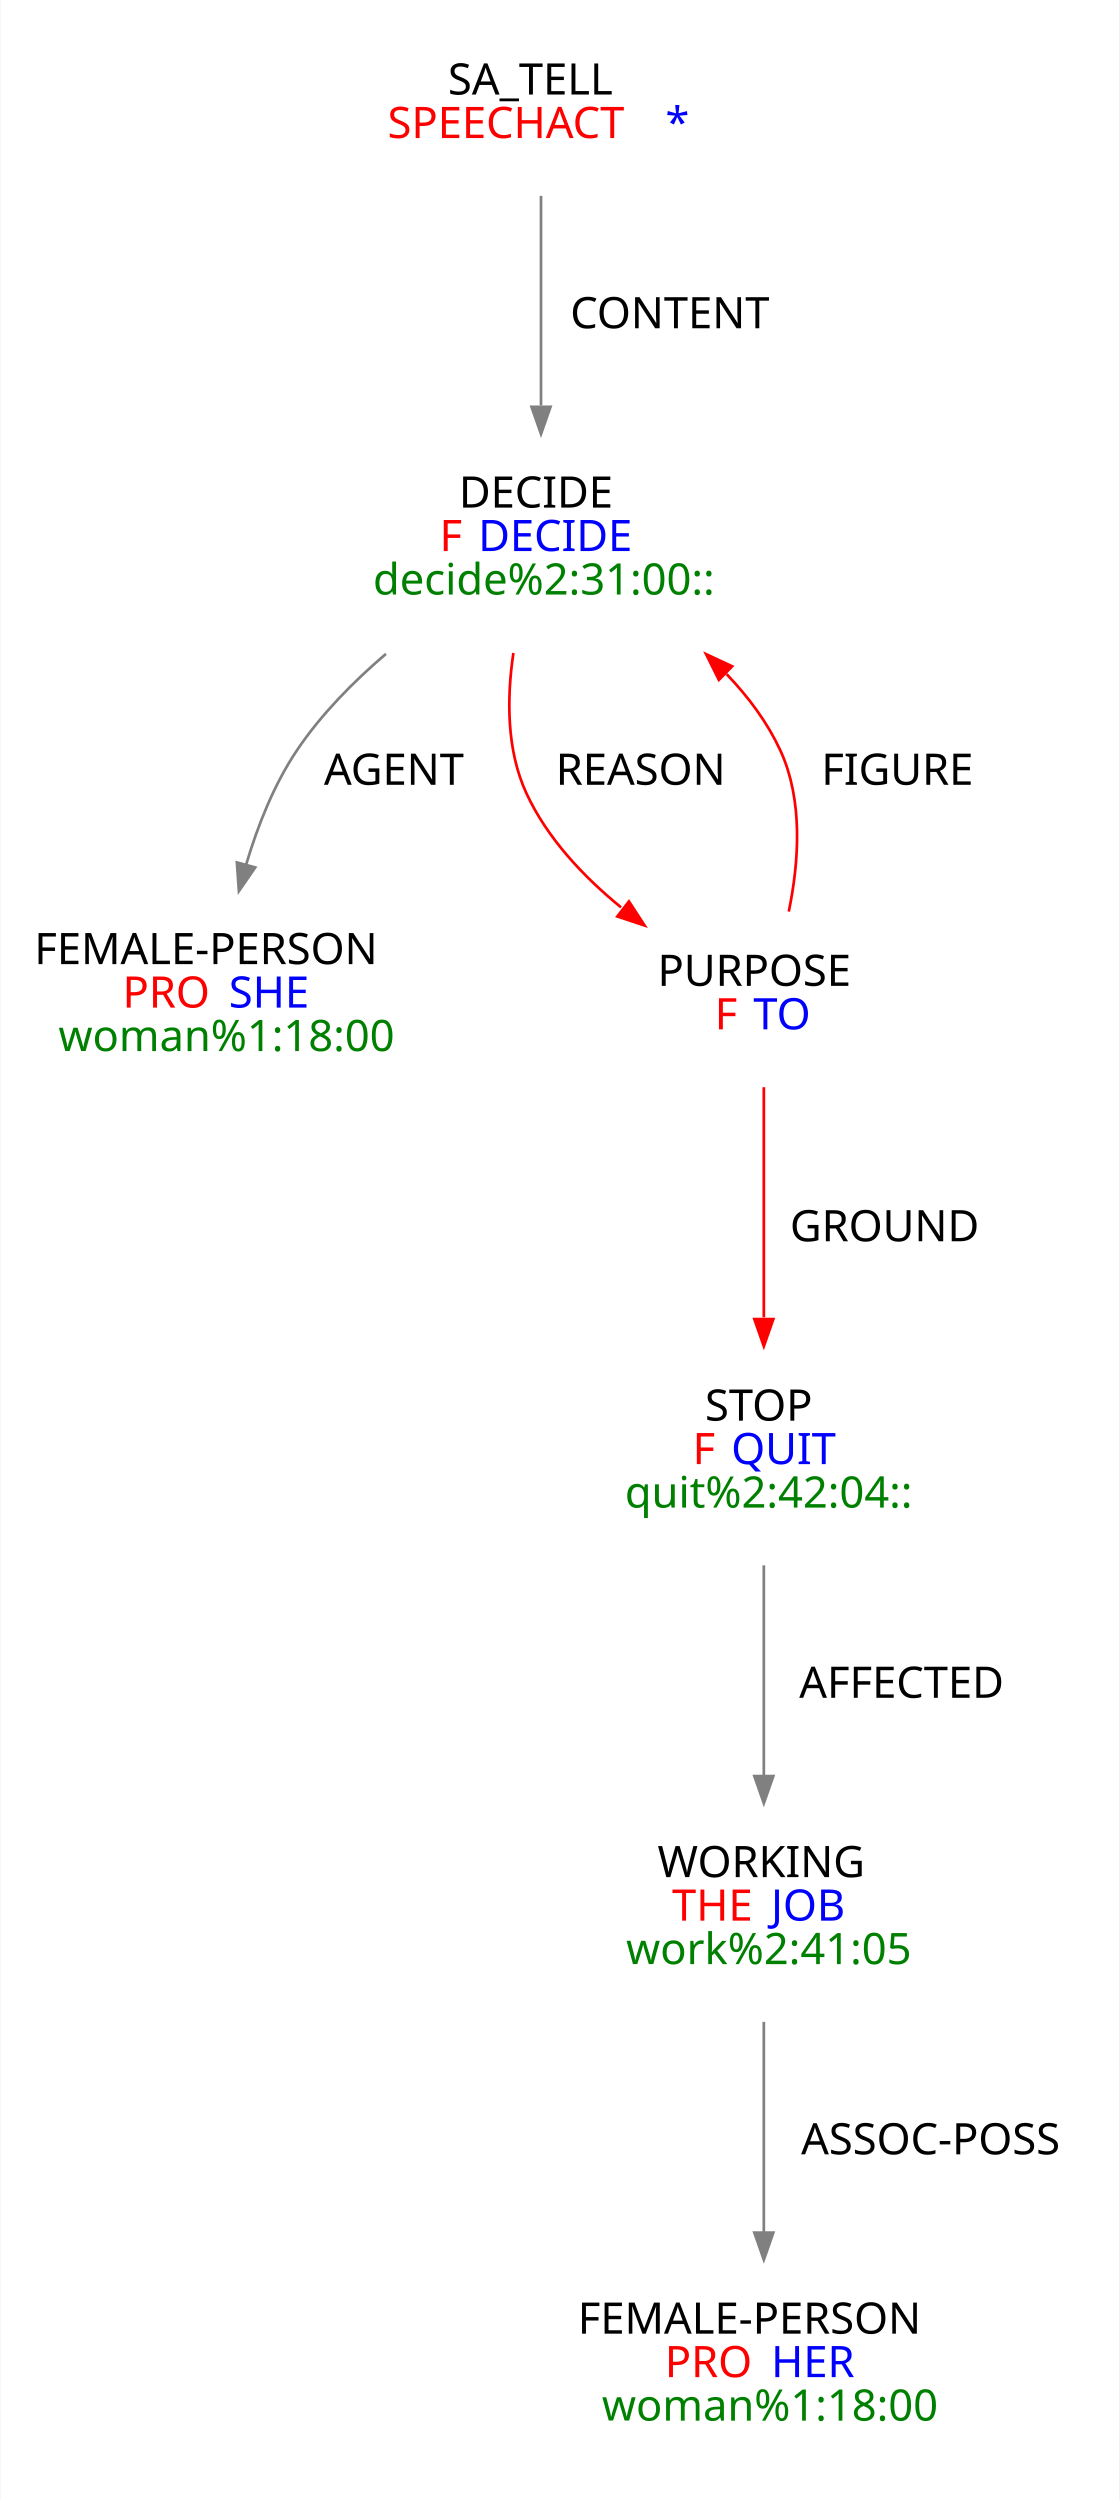
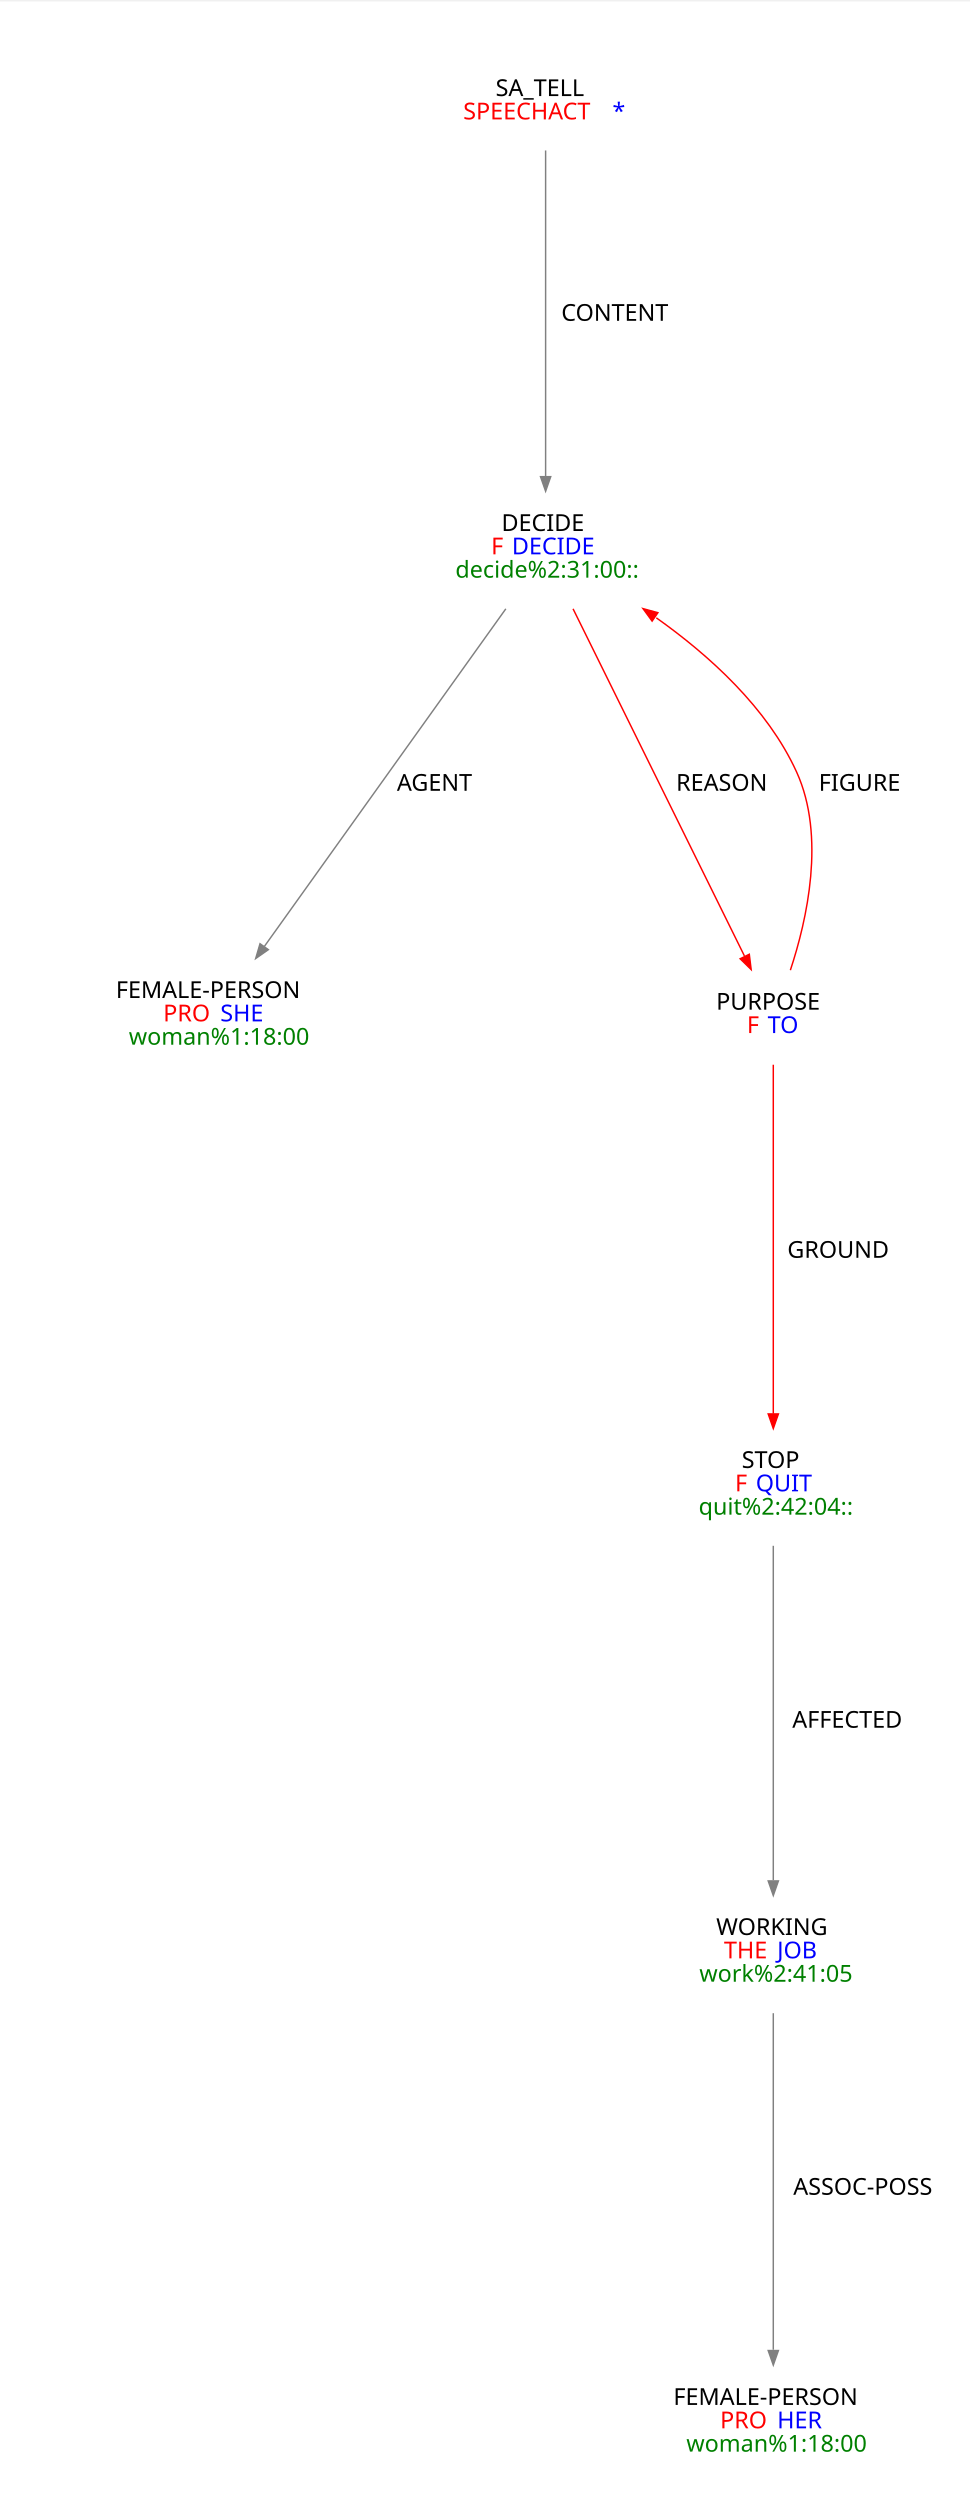
- <svg xmlns="http://www.w3.org/2000/svg" xmlns:xlink="http://www.w3.org/1999/xlink" width="206pt" height="460pt" viewBox="0.00 0.00 205.81 460.00">
-   <g id="graph0" class="graph" transform="scale(1 1) rotate(0) translate(4 456)">
-     <polygon fill="white" stroke="transparent" points="-4,4 -4,-456 201.81,-456 201.81,4 -4,4" />
+ <svg xmlns="http://www.w3.org/2000/svg" xmlns:xlink="http://www.w3.org/1999/xlink" width="335pt" height="864pt" viewBox="0.00 0.00 335.40 864.00">
+   <g id="graph0" class="graph" transform="scale(1.01 1.01) rotate(0) translate(4 868)">
+     <polygon fill="white" stroke="transparent" points="-4,4 -4,-868 334.5,-868 334.5,4 -4,4" />
    <g id="node1" class="node">
      <g id="a_node1">
        <a xlink:href="http://trips.ihmc.us/lexicon/data/ONT::SA_TELL.xml" xlink:title="&lt;font color=&quot;green&quot;&gt;&lt;br /&gt;&lt;/font&gt; &lt;font color=&quot;black&quot;&gt;SA_TELL&lt;/font&gt; &lt;font color=&quot;green&quot;&gt;&lt;br /&gt;&lt;/font&gt; &lt;font color=&quot;red&quot;&gt;SPEECHACT&lt;/font&gt; &lt;font color=&quot;blue&quot;&gt;* &lt;/font&gt; &lt;font color=&quot;green&quot;&gt;&lt;br /&gt; &lt;/font&gt;">
-           <text text-anchor="start" x="76.11" y="-438.6" font-family="Work Sans" font-size="8.00"> </text>
-           <text text-anchor="start" x="78.33" y="-438.6" font-family="Work Sans" font-size="8.00">SA_TELL</text>
-           <text text-anchor="start" x="112.57" y="-438.6" font-family="Work Sans" font-size="8.00"> </text>
-           <text text-anchor="start" x="65" y="-430.6" font-family="Work Sans" font-size="8.00"> </text>
-           <text text-anchor="start" x="67.22" y="-430.6" font-family="Work Sans" font-size="8.00" fill="red">SPEECHACT</text>
-           <text text-anchor="start" x="116.12" y="-430.6" font-family="Work Sans" font-size="8.00"> </text>
-           <text text-anchor="start" x="118.34" y="-430.6" font-family="Work Sans" font-size="8.00" fill="blue">* </text>
-           <text text-anchor="start" x="123.68" y="-430.6" font-family="Work Sans" font-size="8.00"> </text>
-           <text text-anchor="start" x="94.34" y="-422.6" font-family="Work Sans" font-size="8.00" fill="green"> </text>
+           <text text-anchor="start" x="163.57" y="-835.6" font-family="Work Sans" font-size="8.00"> </text>
+           <text text-anchor="start" x="165.79" y="-835.6" font-family="Work Sans" font-size="8.00">SA_TELL</text>
+           <text text-anchor="start" x="200.04" y="-835.6" font-family="Work Sans" font-size="8.00"> </text>
+           <text text-anchor="start" x="152.46" y="-827.6" font-family="Work Sans" font-size="8.00"> </text>
+           <text text-anchor="start" x="154.69" y="-827.6" font-family="Work Sans" font-size="8.00" fill="red">SPEECHACT</text>
+           <text text-anchor="start" x="203.59" y="-827.6" font-family="Work Sans" font-size="8.00"> </text>
+           <text text-anchor="start" x="205.81" y="-827.6" font-family="Work Sans" font-size="8.00" fill="blue">* </text>
+           <text text-anchor="start" x="211.14" y="-827.6" font-family="Work Sans" font-size="8.00"> </text>
+           <text text-anchor="start" x="181.8" y="-819.6" font-family="Work Sans" font-size="8.00" fill="green"> </text>
        </a>
      </g>
    </g>
    <g id="node2" class="node">
      <g id="a_node2">
        <a xlink:href="http://trips.ihmc.us/lexicon/data/ONT::DECIDE.xml" xlink:title="&lt;font color=&quot;green&quot;&gt;&lt;br /&gt;&lt;/font&gt; &lt;font color=&quot;black&quot;&gt;DECIDE&lt;/font&gt; &lt;font color=&quot;green&quot;&gt;&lt;br /&gt;&lt;/font&gt; &lt;font color=&quot;red&quot;&gt;F&lt;/font&gt; &lt;font color=&quot;blue&quot;&gt;DECIDE&lt;/font&gt; &lt;font color=&quot;green&quot;&gt;&lt;br /&gt;&lt;/font&gt; &lt;font color=&quot;green&quot;&gt;decide%2:31:00::&lt;/font&gt; &lt;font color=&quot;green&quot;&gt;&lt;br /&gt; &lt;/font&gt;">
-           <text text-anchor="start" x="78.12" y="-362.6" font-family="Work Sans" font-size="8.00"> </text>
-           <text text-anchor="start" x="80.34" y="-362.6" font-family="Work Sans" font-size="8.00">DECIDE</text>
-           <text text-anchor="start" x="110.56" y="-362.6" font-family="Work Sans" font-size="8.00"> </text>
-           <text text-anchor="start" x="74.56" y="-354.6" font-family="Work Sans" font-size="8.00"> </text>
-           <text text-anchor="start" x="76.78" y="-354.6" font-family="Work Sans" font-size="8.00" fill="red">F</text>
-           <text text-anchor="start" x="81.67" y="-354.6" font-family="Work Sans" font-size="8.00"> </text>
-           <text text-anchor="start" x="83.89" y="-354.6" font-family="Work Sans" font-size="8.00" fill="blue">DECIDE</text>
-           <text text-anchor="start" x="114.12" y="-354.6" font-family="Work Sans" font-size="8.00"> </text>
-           <text text-anchor="start" x="62.32" y="-346.6" font-family="Work Sans" font-size="8.00"> </text>
-           <text text-anchor="start" x="64.54" y="-346.6" font-family="Work Sans" font-size="8.00" fill="green">decide%2:31:00::</text>
-           <text text-anchor="start" x="126.36" y="-346.6" font-family="Work Sans" font-size="8.00"> </text>
-           <text text-anchor="start" x="94.34" y="-338.6" font-family="Work Sans" font-size="8.00" fill="green"> </text>
+           <text text-anchor="start" x="165.58" y="-686.6" font-family="Work Sans" font-size="8.00"> </text>
+           <text text-anchor="start" x="167.8" y="-686.6" font-family="Work Sans" font-size="8.00">DECIDE</text>
+           <text text-anchor="start" x="198.03" y="-686.6" font-family="Work Sans" font-size="8.00"> </text>
+           <text text-anchor="start" x="162.02" y="-678.6" font-family="Work Sans" font-size="8.00"> </text>
+           <text text-anchor="start" x="164.25" y="-678.6" font-family="Work Sans" font-size="8.00" fill="red">F</text>
+           <text text-anchor="start" x="169.13" y="-678.6" font-family="Work Sans" font-size="8.00"> </text>
+           <text text-anchor="start" x="171.36" y="-678.6" font-family="Work Sans" font-size="8.00" fill="blue">DECIDE</text>
+           <text text-anchor="start" x="201.58" y="-678.6" font-family="Work Sans" font-size="8.00"> </text>
+           <text text-anchor="start" x="149.78" y="-670.6" font-family="Work Sans" font-size="8.00"> </text>
+           <text text-anchor="start" x="152" y="-670.6" font-family="Work Sans" font-size="8.00" fill="green">decide%2:31:00::</text>
+           <text text-anchor="start" x="213.83" y="-670.6" font-family="Work Sans" font-size="8.00"> </text>
+           <text text-anchor="start" x="181.8" y="-662.6" font-family="Work Sans" font-size="8.00" fill="green"> </text>
        </a>
      </g>
    </g>
    <g id="edge2" class="edge">
-       <path fill="none" stroke="grey" stroke-width="0.5" d="M95.45,-419.96C95.45,-409.04 95.45,-394.02 95.45,-381.39" />
-       <polygon fill="grey" stroke="grey" stroke-width="0.5" points="97.2,-381.14 95.45,-376.14 93.7,-381.14 97.2,-381.14" />
-       <text text-anchor="middle" x="119.16" y="-395.6" font-family="Work Sans" font-size="8.00"> CONTENT   </text>
+       <path fill="none" stroke="grey" stroke-width="0.5" d="M182.92,-816.97C182.92,-790.88 182.92,-736.98 182.92,-705.44" />
+       <polygon fill="grey" stroke="grey" stroke-width="0.5" points="184.67,-705.21 182.92,-700.21 181.17,-705.21 184.67,-705.21" />
+       <text text-anchor="middle" x="206.62" y="-758.6" font-family="Work Sans" font-size="8.00"> CONTENT   </text>
    </g>
    <g id="node3" class="node">
      <g id="a_node3">
        <a xlink:href="http://trips.ihmc.us/lexicon/data/ONT::FEMALE-PERSON.xml" xlink:title="&lt;font color=&quot;green&quot;&gt;&lt;br /&gt;&lt;/font&gt; &lt;font color=&quot;black&quot;&gt;FEMALE-PERSON&lt;/font&gt; &lt;font color=&quot;green&quot;&gt;&lt;br /&gt;&lt;/font&gt; &lt;font color=&quot;red&quot;&gt;PRO&lt;/font&gt; &lt;font color=&quot;blue&quot;&gt;SHE&lt;/font&gt; &lt;font color=&quot;green&quot;&gt;&lt;br /&gt;&lt;/font&gt; &lt;font color=&quot;green&quot;&gt;woman%1:18:00&lt;/font&gt; &lt;font color=&quot;green&quot;&gt;&lt;br /&gt; &lt;/font&gt;">
-           <text text-anchor="start" x="0" y="-278.6" font-family="Work Sans" font-size="8.00"> </text>
-           <text text-anchor="start" x="2.22" y="-278.6" font-family="Work Sans" font-size="8.00">FEMALE-PERSON</text>
-           <text text-anchor="start" x="70.68" y="-278.6" font-family="Work Sans" font-size="8.00"> </text>
-           <text text-anchor="start" x="16.22" y="-270.6" font-family="Work Sans" font-size="8.00"> </text>
-           <text text-anchor="start" x="18.45" y="-270.6" font-family="Work Sans" font-size="8.00" fill="red">PRO</text>
-           <text text-anchor="start" x="35.78" y="-270.6" font-family="Work Sans" font-size="8.00"> </text>
-           <text text-anchor="start" x="38.01" y="-270.6" font-family="Work Sans" font-size="8.00" fill="blue">SHE</text>
-           <text text-anchor="start" x="54.46" y="-270.6" font-family="Work Sans" font-size="8.00"> </text>
-           <text text-anchor="start" x="4.43" y="-262.6" font-family="Work Sans" font-size="8.00"> </text>
-           <text text-anchor="start" x="6.65" y="-262.6" font-family="Work Sans" font-size="8.00" fill="green">woman%1:18:00</text>
-           <text text-anchor="start" x="66.25" y="-262.6" font-family="Work Sans" font-size="8.00"> </text>
-           <text text-anchor="start" x="35.34" y="-254.6" font-family="Work Sans" font-size="8.00" fill="green"> </text>
+           <text text-anchor="start" x="33.46" y="-526.6" font-family="Work Sans" font-size="8.00"> </text>
+           <text text-anchor="start" x="35.69" y="-526.6" font-family="Work Sans" font-size="8.00">FEMALE-PERSON</text>
+           <text text-anchor="start" x="104.14" y="-526.6" font-family="Work Sans" font-size="8.00"> </text>
+           <text text-anchor="start" x="49.69" y="-518.6" font-family="Work Sans" font-size="8.00"> </text>
+           <text text-anchor="start" x="51.91" y="-518.6" font-family="Work Sans" font-size="8.00" fill="red">PRO</text>
+           <text text-anchor="start" x="69.25" y="-518.6" font-family="Work Sans" font-size="8.00"> </text>
+           <text text-anchor="start" x="71.47" y="-518.6" font-family="Work Sans" font-size="8.00" fill="blue">SHE</text>
+           <text text-anchor="start" x="87.92" y="-518.6" font-family="Work Sans" font-size="8.00"> </text>
+           <text text-anchor="start" x="37.9" y="-510.6" font-family="Work Sans" font-size="8.00"> </text>
+           <text text-anchor="start" x="40.12" y="-510.6" font-family="Work Sans" font-size="8.00" fill="green">woman%1:18:00</text>
+           <text text-anchor="start" x="99.71" y="-510.6" font-family="Work Sans" font-size="8.00"> </text>
+           <text text-anchor="start" x="68.8" y="-502.6" font-family="Work Sans" font-size="8.00" fill="green"> </text>
        </a>
      </g>
    </g>
    <g id="edge6" class="edge">
-       <path fill="none" stroke="grey" stroke-width="0.5" d="M66.92,-335.69C60.86,-330.52 54.98,-324.53 50.58,-318 46.34,-311.71 43.32,-304.08 41.19,-296.9" />
-       <polygon fill="grey" stroke="grey" stroke-width="0.5" points="42.87,-296.39 39.86,-292.03 39.49,-297.31 42.87,-296.39" />
-       <text text-anchor="middle" x="68.39" y="-311.6" font-family="Work Sans" font-size="8.00"> AGENT   </text>
+       <path fill="none" stroke="grey" stroke-width="0.5" d="M169.29,-659.94C148.5,-630.88 108.93,-575.56 86.51,-544.2" />
+       <polygon fill="grey" stroke="grey" stroke-width="0.5" points="87.93,-543.17 83.59,-540.13 85.08,-545.21 87.93,-543.17" />
+       <text text-anchor="middle" x="144.85" y="-597.6" font-family="Work Sans" font-size="8.00"> AGENT   </text>
    </g>
    <g id="node4" class="node">
      <g id="a_node4">
        <a xlink:href="http://trips.ihmc.us/lexicon/data/ONT::PURPOSE.xml" xlink:title="&lt;font color=&quot;green&quot;&gt;&lt;br /&gt;&lt;/font&gt; &lt;font color=&quot;black&quot;&gt;PURPOSE&lt;/font&gt; &lt;font color=&quot;green&quot;&gt;&lt;br /&gt;&lt;/font&gt; &lt;font color=&quot;red&quot;&gt;F&lt;/font&gt; &lt;font color=&quot;blue&quot;&gt;TO&lt;/font&gt; &lt;font color=&quot;green&quot;&gt;&lt;br /&gt; &lt;/font&gt;">
-           <text text-anchor="start" x="114.67" y="-274.6" font-family="Work Sans" font-size="8.00"> </text>
-           <text text-anchor="start" x="116.89" y="-274.6" font-family="Work Sans" font-size="8.00">PURPOSE</text>
-           <text text-anchor="start" x="156.01" y="-274.6" font-family="Work Sans" font-size="8.00"> </text>
-           <text text-anchor="start" x="125.19" y="-266.6" font-family="Work Sans" font-size="8.00"> </text>
-           <text text-anchor="start" x="127.41" y="-266.6" font-family="Work Sans" font-size="8.00" fill="red">F</text>
-           <text text-anchor="start" x="132.3" y="-266.6" font-family="Work Sans" font-size="8.00"> </text>
-           <text text-anchor="start" x="134.52" y="-266.6" font-family="Work Sans" font-size="8.00" fill="blue">TO</text>
-           <text text-anchor="start" x="145.49" y="-266.6" font-family="Work Sans" font-size="8.00"> </text>
-           <text text-anchor="start" x="135.34" y="-258.6" font-family="Work Sans" font-size="8.00" fill="green"> </text>
+           <text text-anchor="start" x="239.13" y="-522.6" font-family="Work Sans" font-size="8.00"> </text>
+           <text text-anchor="start" x="241.35" y="-522.6" font-family="Work Sans" font-size="8.00">PURPOSE</text>
+           <text text-anchor="start" x="280.48" y="-522.6" font-family="Work Sans" font-size="8.00"> </text>
+           <text text-anchor="start" x="249.65" y="-514.6" font-family="Work Sans" font-size="8.00"> </text>
+           <text text-anchor="start" x="251.88" y="-514.6" font-family="Work Sans" font-size="8.00" fill="red">F</text>
+           <text text-anchor="start" x="256.76" y="-514.6" font-family="Work Sans" font-size="8.00"> </text>
+           <text text-anchor="start" x="258.99" y="-514.6" font-family="Work Sans" font-size="8.00" fill="blue">TO</text>
+           <text text-anchor="start" x="269.95" y="-514.6" font-family="Work Sans" font-size="8.00"> </text>
+           <text text-anchor="start" x="259.8" y="-506.6" font-family="Work Sans" font-size="8.00" fill="green"> </text>
+         </a>
+       </g>
+     </g>
+     <g id="edge3" class="edge">
+       <path fill="none" stroke="red" stroke-width="0.5" d="M192.32,-659.94C207.17,-629.87 235.89,-571.68 251.03,-541.02" />
+       <polygon fill="red" stroke="red" stroke-width="0.5" points="252.7,-541.6 253.34,-536.35 249.56,-540.05 252.7,-541.6" />
+       <text text-anchor="middle" x="243.25" y="-597.6" font-family="Work Sans" font-size="8.00"> REASON   </text>
+     </g>
+     <g id="edge4" class="edge">
+       <path fill="none" stroke="red" stroke-width="0.5" d="M266.77,-536.14C272.47,-553.38 278.92,-581.99 268.92,-604 258.94,-625.94 239.01,-643.97 220.85,-656.85" />
+       <polygon fill="red" stroke="red" stroke-width="0.5" points="219.4,-655.73 216.28,-660.01 221.39,-658.61 219.4,-655.73" />
+       <text text-anchor="middle" x="290.47" y="-597.6" font-family="Work Sans" font-size="8.00"> FIGURE   </text>
+     </g>
+     <g id="node5" class="node">
+       <g id="a_node5">
+         <a xlink:href="http://trips.ihmc.us/lexicon/data/ONT::STOP.xml" xlink:title="&lt;font color=&quot;green&quot;&gt;&lt;br /&gt;&lt;/font&gt; &lt;font color=&quot;black&quot;&gt;STOP&lt;/font&gt; &lt;font color=&quot;green&quot;&gt;&lt;br /&gt;&lt;/font&gt; &lt;font color=&quot;red&quot;&gt;F&lt;/font&gt; &lt;font color=&quot;blue&quot;&gt;QUIT&lt;/font&gt; &lt;font color=&quot;green&quot;&gt;&lt;br /&gt;&lt;/font&gt; &lt;font color=&quot;green&quot;&gt;quit%2:42:04::&lt;/font&gt; &lt;font color=&quot;green&quot;&gt;&lt;br /&gt; &lt;/font&gt;">
+           <text text-anchor="start" x="247.87" y="-365.6" font-family="Work Sans" font-size="8.00"> </text>
+           <text text-anchor="start" x="250.1" y="-365.6" font-family="Work Sans" font-size="8.00">STOP</text>
+           <text text-anchor="start" x="271.74" y="-365.6" font-family="Work Sans" font-size="8.00"> </text>
+           <text text-anchor="start" x="245.58" y="-357.6" font-family="Work Sans" font-size="8.00"> </text>
+           <text text-anchor="start" x="247.81" y="-357.6" font-family="Work Sans" font-size="8.00" fill="red">F</text>
+           <text text-anchor="start" x="252.69" y="-357.6" font-family="Work Sans" font-size="8.00"> </text>
+           <text text-anchor="start" x="254.92" y="-357.6" font-family="Work Sans" font-size="8.00" fill="blue">QUIT</text>
+           <text text-anchor="start" x="274.02" y="-357.6" font-family="Work Sans" font-size="8.00"> </text>
+           <text text-anchor="start" x="233.12" y="-349.6" font-family="Work Sans" font-size="8.00"> </text>
+           <text text-anchor="start" x="235.34" y="-349.6" font-family="Work Sans" font-size="8.00" fill="green">quit%2:42:04::</text>
+           <text text-anchor="start" x="286.49" y="-349.6" font-family="Work Sans" font-size="8.00"> </text>
+           <text text-anchor="start" x="259.8" y="-341.6" font-family="Work Sans" font-size="8.00" fill="green"> </text>
+         </a>
+       </g>
+     </g>
+     <g id="edge7" class="edge">
+       <path fill="none" stroke="red" stroke-width="0.5" d="M260.92,-503.75C260.92,-476.09 260.92,-417.41 260.92,-384.21" />
+       <polygon fill="red" stroke="red" stroke-width="0.5" points="262.67,-384.11 260.92,-379.11 259.17,-384.11 262.67,-384.11" />
+       <text text-anchor="middle" x="283.14" y="-437.6" font-family="Work Sans" font-size="8.00"> GROUND   </text>
+     </g>
+     <g id="node6" class="node">
+       <g id="a_node6">
+         <a xlink:href="http://trips.ihmc.us/lexicon/data/ONT::WORKING.xml" xlink:title="&lt;font color=&quot;green&quot;&gt;&lt;br /&gt;&lt;/font&gt; &lt;font color=&quot;black&quot;&gt;WORKING&lt;/font&gt; &lt;font color=&quot;green&quot;&gt;&lt;br /&gt;&lt;/font&gt; &lt;font color=&quot;red&quot;&gt;THE&lt;/font&gt; &lt;font color=&quot;blue&quot;&gt;JOB&lt;/font&gt; &lt;font color=&quot;green&quot;&gt;&lt;br /&gt;&lt;/font&gt; &lt;font color=&quot;green&quot;&gt;work%2:41:05&lt;/font&gt; &lt;font color=&quot;green&quot;&gt;&lt;br /&gt; &lt;/font&gt;">
+           <text text-anchor="start" x="239.14" y="-205.6" font-family="Work Sans" font-size="8.00"> </text>
+           <text text-anchor="start" x="241.36" y="-205.6" font-family="Work Sans" font-size="8.00">WORKING</text>
+           <text text-anchor="start" x="280.47" y="-205.6" font-family="Work Sans" font-size="8.00"> </text>
+           <text text-anchor="start" x="241.8" y="-197.6" font-family="Work Sans" font-size="8.00"> </text>
+           <text text-anchor="start" x="244.02" y="-197.6" font-family="Work Sans" font-size="8.00" fill="red">THE</text>
+           <text text-anchor="start" x="260.02" y="-197.6" font-family="Work Sans" font-size="8.00"> </text>
+           <text text-anchor="start" x="262.25" y="-197.6" font-family="Work Sans" font-size="8.00" fill="blue">JOB</text>
+           <text text-anchor="start" x="277.81" y="-197.6" font-family="Work Sans" font-size="8.00"> </text>
+           <text text-anchor="start" x="233.35" y="-189.6" font-family="Work Sans" font-size="8.00"> </text>
+           <text text-anchor="start" x="235.57" y="-189.6" font-family="Work Sans" font-size="8.00" fill="green">work%2:41:05</text>
+           <text text-anchor="start" x="286.26" y="-189.6" font-family="Work Sans" font-size="8.00"> </text>
+           <text text-anchor="start" x="259.8" y="-181.6" font-family="Work Sans" font-size="8.00" fill="green"> </text>
        </a>
      </g>
    </g>
    <g id="edge5" class="edge">
-       <path fill="none" stroke="red" stroke-width="0.5" d="M90.37,-335.85C89.14,-327.56 89.09,-317.95 92.78,-310 96.58,-301.79 103.21,-294.73 110.17,-289.05" />
-       <polygon fill="red" stroke="red" stroke-width="0.5" points="111.63,-290.14 114.52,-285.7 109.49,-287.37 111.63,-290.14" />
-       <text text-anchor="middle" x="113.79" y="-311.6" font-family="Work Sans" font-size="8.00"> REASON   </text>
-     </g>
-     <g id="edge1" class="edge">
-       <path fill="none" stroke="red" stroke-width="0.5" d="M141.04,-288.27C142.91,-297.31 143.75,-308.77 139.45,-318 137.06,-323.13 133.58,-327.8 129.6,-331.96" />
-       <polygon fill="red" stroke="red" stroke-width="0.5" points="128.18,-330.9 125.82,-335.64 130.62,-333.4 128.18,-330.9" />
-       <text text-anchor="middle" x="161.01" y="-311.6" font-family="Work Sans" font-size="8.00"> FIGURE   </text>
-     </g>
-     <g id="node5" class="node">
-       <g id="a_node5">
-         <a xlink:href="http://trips.ihmc.us/lexicon/data/ONT::STOP.xml" xlink:title="&lt;font color=&quot;green&quot;&gt;&lt;br /&gt;&lt;/font&gt; &lt;font color=&quot;black&quot;&gt;STOP&lt;/font&gt; &lt;font color=&quot;green&quot;&gt;&lt;br /&gt;&lt;/font&gt; &lt;font color=&quot;red&quot;&gt;F&lt;/font&gt; &lt;font color=&quot;blue&quot;&gt;QUIT&lt;/font&gt; &lt;font color=&quot;green&quot;&gt;&lt;br /&gt;&lt;/font&gt; &lt;font color=&quot;green&quot;&gt;quit%2:42:04::&lt;/font&gt; &lt;font color=&quot;green&quot;&gt;&lt;br /&gt; &lt;/font&gt;">
-           <text text-anchor="start" x="123.41" y="-194.6" font-family="Work Sans" font-size="8.00"> </text>
-           <text text-anchor="start" x="125.63" y="-194.6" font-family="Work Sans" font-size="8.00">STOP</text>
-           <text text-anchor="start" x="147.27" y="-194.6" font-family="Work Sans" font-size="8.00"> </text>
-           <text text-anchor="start" x="121.12" y="-186.6" font-family="Work Sans" font-size="8.00"> </text>
-           <text text-anchor="start" x="123.34" y="-186.6" font-family="Work Sans" font-size="8.00" fill="red">F</text>
-           <text text-anchor="start" x="128.23" y="-186.6" font-family="Work Sans" font-size="8.00"> </text>
-           <text text-anchor="start" x="130.45" y="-186.6" font-family="Work Sans" font-size="8.00" fill="blue">QUIT</text>
-           <text text-anchor="start" x="149.56" y="-186.6" font-family="Work Sans" font-size="8.00"> </text>
-           <text text-anchor="start" x="108.65" y="-178.6" font-family="Work Sans" font-size="8.00"> </text>
-           <text text-anchor="start" x="110.88" y="-178.6" font-family="Work Sans" font-size="8.00" fill="green">quit%2:42:04::</text>
-           <text text-anchor="start" x="162.03" y="-178.6" font-family="Work Sans" font-size="8.00"> </text>
-           <text text-anchor="start" x="135.34" y="-170.6" font-family="Work Sans" font-size="8.00" fill="green"> </text>
-         </a>
-       </g>
-     </g>
-     <g id="edge3" class="edge">
-       <path fill="none" stroke="red" stroke-width="0.5" d="M136.45,-255.96C136.45,-244.12 136.45,-227.38 136.45,-213.6" />
-       <polygon fill="red" stroke="red" stroke-width="0.5" points="138.2,-213.29 136.45,-208.29 134.7,-213.29 138.2,-213.29" />
-       <text text-anchor="middle" x="158.67" y="-227.6" font-family="Work Sans" font-size="8.00"> GROUND   </text>
-     </g>
-     <g id="node6" class="node">
-       <g id="a_node6">
-         <a xlink:href="http://trips.ihmc.us/lexicon/data/ONT::WORKING.xml" xlink:title="&lt;font color=&quot;green&quot;&gt;&lt;br /&gt;&lt;/font&gt; &lt;font color=&quot;black&quot;&gt;WORKING&lt;/font&gt; &lt;font color=&quot;green&quot;&gt;&lt;br /&gt;&lt;/font&gt; &lt;font color=&quot;red&quot;&gt;THE&lt;/font&gt; &lt;font color=&quot;blue&quot;&gt;JOB&lt;/font&gt; &lt;font color=&quot;green&quot;&gt;&lt;br /&gt;&lt;/font&gt; &lt;font color=&quot;green&quot;&gt;work%2:41:05&lt;/font&gt; &lt;font color=&quot;green&quot;&gt;&lt;br /&gt; &lt;/font&gt;">
-           <text text-anchor="start" x="114.67" y="-110.6" font-family="Work Sans" font-size="8.00"> </text>
-           <text text-anchor="start" x="116.9" y="-110.6" font-family="Work Sans" font-size="8.00">WORKING</text>
-           <text text-anchor="start" x="156.01" y="-110.6" font-family="Work Sans" font-size="8.00"> </text>
-           <text text-anchor="start" x="117.34" y="-102.6" font-family="Work Sans" font-size="8.00"> </text>
-           <text text-anchor="start" x="119.56" y="-102.6" font-family="Work Sans" font-size="8.00" fill="red">THE</text>
-           <text text-anchor="start" x="135.56" y="-102.6" font-family="Work Sans" font-size="8.00"> </text>
-           <text text-anchor="start" x="137.78" y="-102.6" font-family="Work Sans" font-size="8.00" fill="blue">JOB</text>
-           <text text-anchor="start" x="153.34" y="-102.6" font-family="Work Sans" font-size="8.00"> </text>
-           <text text-anchor="start" x="108.88" y="-94.6" font-family="Work Sans" font-size="8.00"> </text>
-           <text text-anchor="start" x="111.1" y="-94.6" font-family="Work Sans" font-size="8.00" fill="green">work%2:41:05</text>
-           <text text-anchor="start" x="161.8" y="-94.6" font-family="Work Sans" font-size="8.00"> </text>
-           <text text-anchor="start" x="135.34" y="-86.6" font-family="Work Sans" font-size="8.00" fill="green"> </text>
-         </a>
-       </g>
-     </g>
-     <g id="edge4" class="edge">
-       <path fill="none" stroke="grey" stroke-width="0.5" d="M136.45,-167.98C136.45,-156.47 136.45,-141.68 136.45,-129.33" />
-       <polygon fill="grey" stroke="grey" stroke-width="0.5" points="138.2,-129.2 136.45,-124.2 134.7,-129.2 138.2,-129.2" />
-       <text text-anchor="middle" x="161.79" y="-143.6" font-family="Work Sans" font-size="8.00"> AFFECTED   </text>
+       <path fill="none" stroke="grey" stroke-width="0.5" d="M260.92,-338.94C260.92,-310.23 260.92,-255.91 260.92,-224.36" />
+       <polygon fill="grey" stroke="grey" stroke-width="0.5" points="262.67,-224.13 260.92,-219.13 259.17,-224.13 262.67,-224.13" />
+       <text text-anchor="middle" x="286.25" y="-276.6" font-family="Work Sans" font-size="8.00"> AFFECTED   </text>
    </g>
    <g id="node7" class="node">
      <g id="a_node7">
        <a xlink:href="http://trips.ihmc.us/lexicon/data/ONT::FEMALE-PERSON.xml" xlink:title="&lt;font color=&quot;green&quot;&gt;&lt;br /&gt;&lt;/font&gt; &lt;font color=&quot;black&quot;&gt;FEMALE-PERSON&lt;/font&gt; &lt;font color=&quot;green&quot;&gt;&lt;br /&gt;&lt;/font&gt; &lt;font color=&quot;red&quot;&gt;PRO&lt;/font&gt; &lt;font color=&quot;blue&quot;&gt;HER&lt;/font&gt; &lt;font color=&quot;green&quot;&gt;&lt;br /&gt;&lt;/font&gt; &lt;font color=&quot;green&quot;&gt;woman%1:18:00&lt;/font&gt; &lt;font color=&quot;green&quot;&gt;&lt;br /&gt; &lt;/font&gt;">
-           <text text-anchor="start" x="100" y="-26.6" font-family="Work Sans" font-size="8.00"> </text>
-           <text text-anchor="start" x="102.22" y="-26.6" font-family="Work Sans" font-size="8.00">FEMALE-PERSON</text>
-           <text text-anchor="start" x="170.68" y="-26.6" font-family="Work Sans" font-size="8.00"> </text>
-           <text text-anchor="start" x="116" y="-18.6" font-family="Work Sans" font-size="8.00"> </text>
-           <text text-anchor="start" x="118.23" y="-18.6" font-family="Work Sans" font-size="8.00" fill="red">PRO</text>
-           <text text-anchor="start" x="135.56" y="-18.6" font-family="Work Sans" font-size="8.00"> </text>
-           <text text-anchor="start" x="137.79" y="-18.6" font-family="Work Sans" font-size="8.00" fill="blue">HER</text>
-           <text text-anchor="start" x="154.68" y="-18.6" font-family="Work Sans" font-size="8.00"> </text>
-           <text text-anchor="start" x="104.43" y="-10.6" font-family="Work Sans" font-size="8.00"> </text>
-           <text text-anchor="start" x="106.65" y="-10.6" font-family="Work Sans" font-size="8.00" fill="green">woman%1:18:00</text>
-           <text text-anchor="start" x="166.25" y="-10.6" font-family="Work Sans" font-size="8.00"> </text>
-           <text text-anchor="start" x="135.34" y="-2.6" font-family="Work Sans" font-size="8.00" fill="green"> </text>
+           <text text-anchor="start" x="224.46" y="-44.6" font-family="Work Sans" font-size="8.00"> </text>
+           <text text-anchor="start" x="226.69" y="-44.6" font-family="Work Sans" font-size="8.00">FEMALE-PERSON</text>
+           <text text-anchor="start" x="295.14" y="-44.6" font-family="Work Sans" font-size="8.00"> </text>
+           <text text-anchor="start" x="240.47" y="-36.6" font-family="Work Sans" font-size="8.00"> </text>
+           <text text-anchor="start" x="242.69" y="-36.6" font-family="Work Sans" font-size="8.00" fill="red">PRO</text>
+           <text text-anchor="start" x="260.03" y="-36.6" font-family="Work Sans" font-size="8.00"> </text>
+           <text text-anchor="start" x="262.25" y="-36.6" font-family="Work Sans" font-size="8.00" fill="blue">HER</text>
+           <text text-anchor="start" x="279.14" y="-36.6" font-family="Work Sans" font-size="8.00"> </text>
+           <text text-anchor="start" x="228.9" y="-28.6" font-family="Work Sans" font-size="8.00"> </text>
+           <text text-anchor="start" x="231.12" y="-28.6" font-family="Work Sans" font-size="8.00" fill="green">woman%1:18:00</text>
+           <text text-anchor="start" x="290.71" y="-28.6" font-family="Work Sans" font-size="8.00"> </text>
+           <text text-anchor="start" x="259.8" y="-20.6" font-family="Work Sans" font-size="8.00" fill="green"> </text>
        </a>
      </g>
    </g>
-     <g id="edge7" class="edge">
-       <path fill="none" stroke="grey" stroke-width="0.5" d="M136.45,-83.98C136.45,-72.47 136.45,-57.68 136.45,-45.33" />
-       <polygon fill="grey" stroke="grey" stroke-width="0.5" points="138.2,-45.2 136.45,-40.2 134.7,-45.2 138.2,-45.2" />
-       <text text-anchor="middle" x="167.13" y="-59.6" font-family="Work Sans" font-size="8.00"> ASSOC-POSS   </text>
+     <g id="edge1" class="edge">
+       <path fill="none" stroke="grey" stroke-width="0.5" d="M260.92,-178.82C260.92,-149.93 260.92,-95.26 260.92,-63.52" />
+       <polygon fill="grey" stroke="grey" stroke-width="0.5" points="262.67,-63.25 260.92,-58.25 259.17,-63.25 262.67,-63.25" />
+       <text text-anchor="middle" x="291.59" y="-116.6" font-family="Work Sans" font-size="8.00"> ASSOC-POSS   </text>
    </g>
  </g>
</svg>
